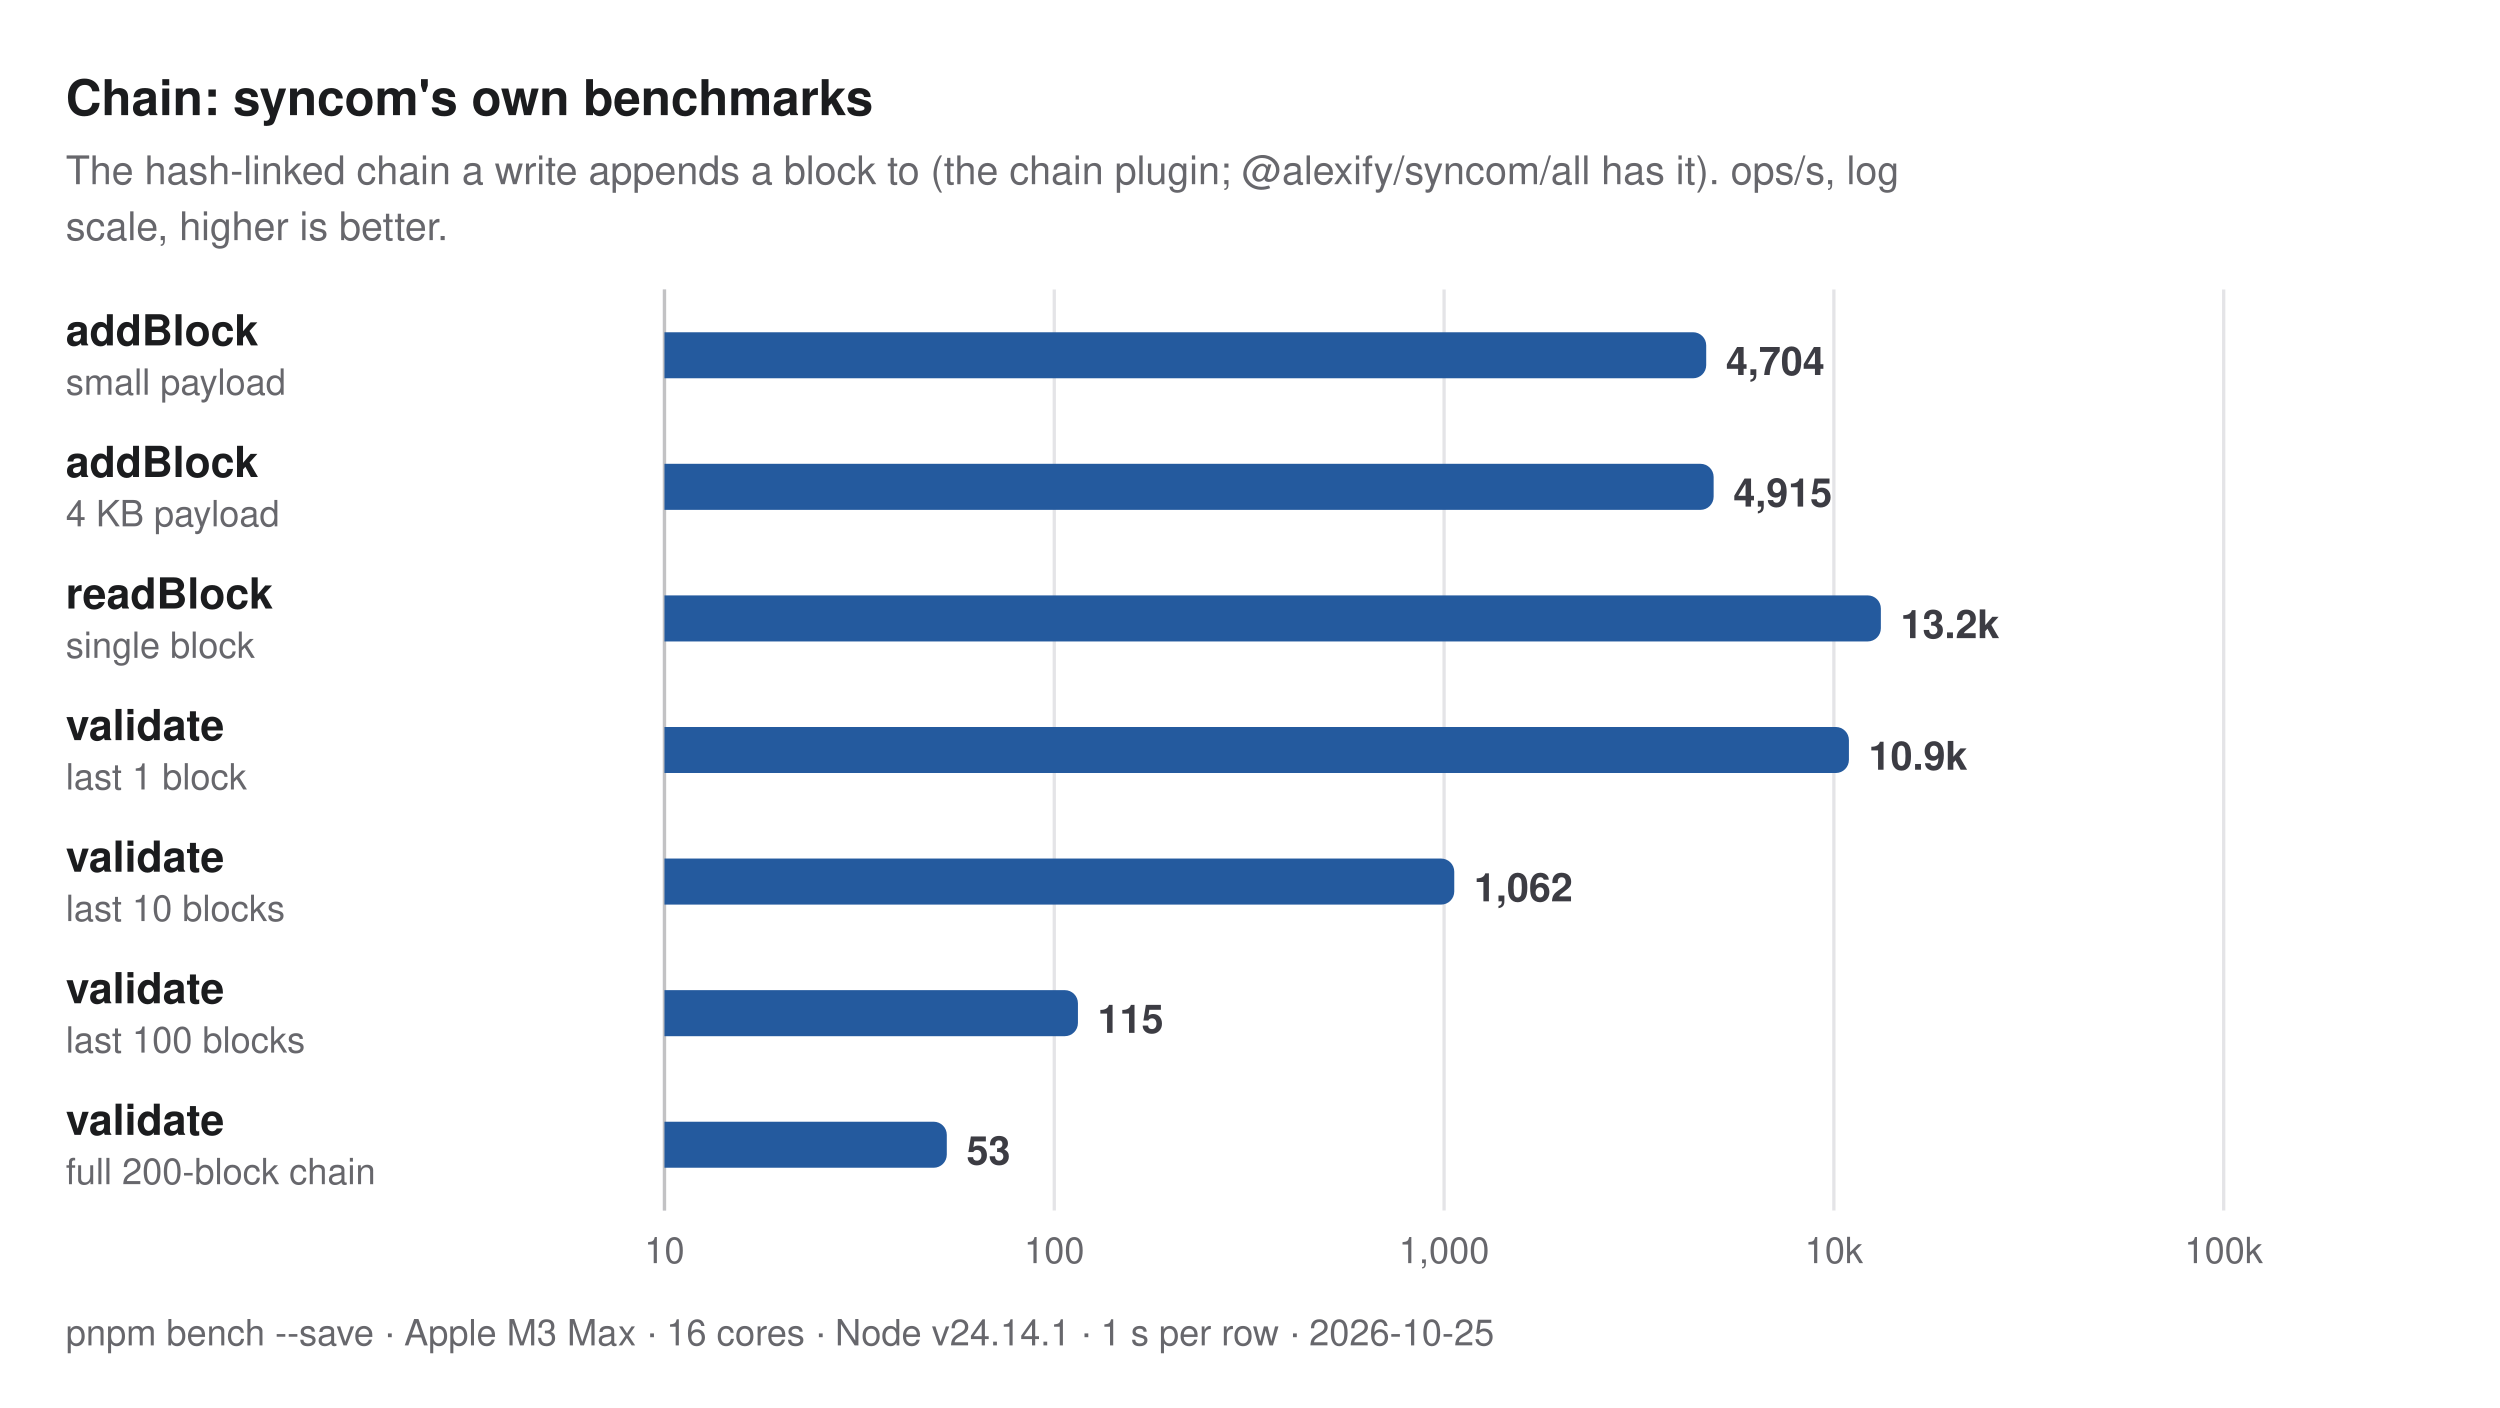
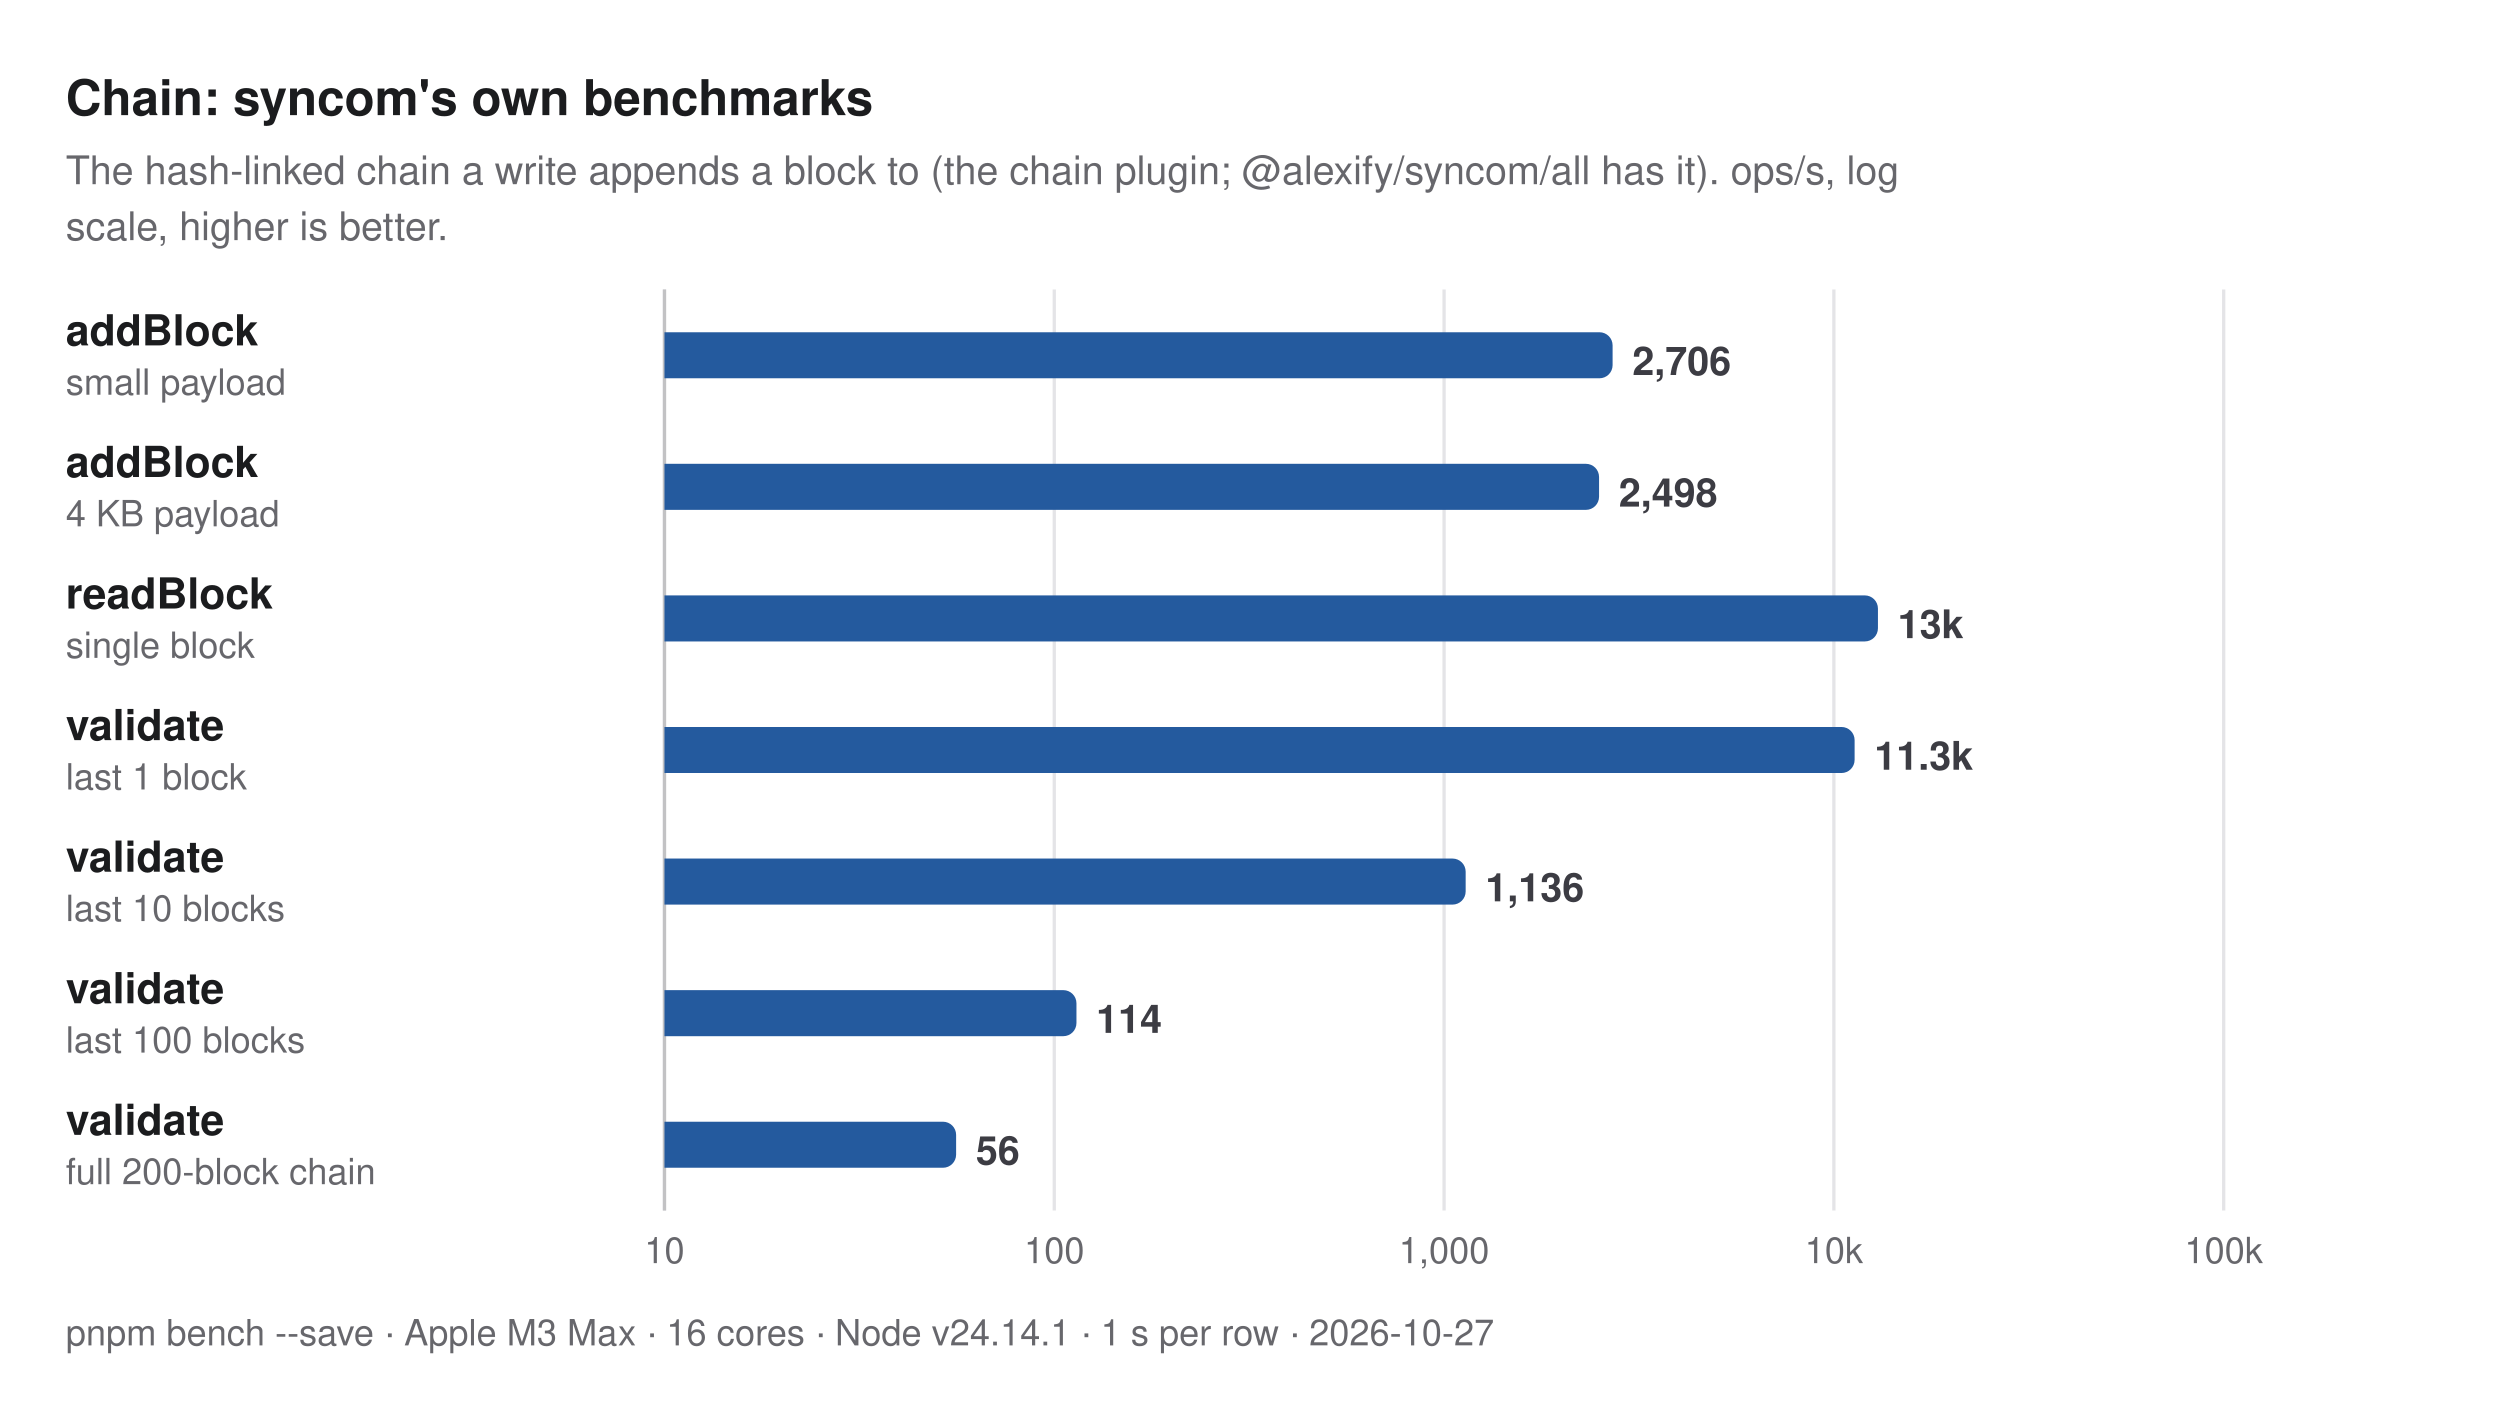
<svg xmlns="http://www.w3.org/2000/svg" width="760" height="428" viewBox="0 0 760 428" role="img" aria-label="Chain: syncom's own benchmarks. The hash-linked chain a write appends a block to (the chain plugin; @alexify/syncom/all has it). ops/s, log scale, higher is better.">
  <style>
  text { font-family: -apple-system, BlinkMacSystemFont, "Segoe UI", Helvetica, Arial, sans-serif; }
  .title { font-size: 15px; font-weight: 700; fill: #1b1c1e; }
  .subtitle, .caption { font-size: 12px; fill: #67676c; }
  .caption { font-size: 11px; }
  .group { font-size: 11px; font-weight: 600; letter-spacing: 0.06em; fill: #67676c; }
  .label { font-size: 13px; font-weight: 600; fill: #1b1c1e; }
  .label.primary, .label.secondary { font-weight: 700; }
  .sublabel { font-size: 11px; fill: #67676c; }
  .value { font-size: 12px; font-weight: 600; fill: #3c3c43; font-variant-numeric: tabular-nums; }
  .value.small { font-size: 10px; }
  .legend { font-size: 11px; fill: #3c3c43; }
  .tick { font-size: 11px; fill: #67676c; font-variant-numeric: tabular-nums; }
  .grid { stroke: #e4e4e7; stroke-width: 1; }
  .axis { stroke: #c2c2c4; stroke-width: 1; }
  .ref { stroke: #67676c; stroke-width: 1; stroke-dasharray: 3 3; }
  .bar { fill: #c4c6cc; }
  .bar.primary { fill: #245a9e; }
  .bar.secondary { fill: #5e9be6; }
  @media (prefers-color-scheme: dark) {
    .title, .label { fill: #dfdfd6; }
    .subtitle, .caption, .group, .sublabel, .tick { fill: #98989f; }
    .value, .legend { fill: #c2c2c4; }
    .grid { stroke: #2e2e32; }
    .axis { stroke: #48484c; }
    .ref { stroke: #98989f; }
    .bar { fill: #46474e; }
    .bar.primary { fill: #8dbcf2; }
    .bar.secondary { fill: #3d7bd0; }
  }
</style>
  <text class="title" x="20" y="35">Chain: syncom's own benchmarks</text>
  <text class="subtitle" x="20" y="56">The hash-linked chain a write appends a block to (the chain plugin; @alexify/syncom/all has it). ops/s, log</text>
  <text class="subtitle" x="20" y="73">scale, higher is better.</text>
  <line class="grid" x1="202" y1="88" x2="202" y2="368" />
  <text class="tick" x="202" y="384" text-anchor="middle">10</text>
  <line class="grid" x1="320.5" y1="88" x2="320.5" y2="368" />
  <text class="tick" x="320.5" y="384" text-anchor="middle">100</text>
  <line class="grid" x1="439" y1="88" x2="439" y2="368" />
  <text class="tick" x="439" y="384" text-anchor="middle">1,000</text>
  <line class="grid" x1="557.5" y1="88" x2="557.5" y2="368" />
  <text class="tick" x="557.5" y="384" text-anchor="middle">10k</text>
  <line class="grid" x1="676" y1="88" x2="676" y2="368" />
  <text class="tick" x="676" y="384" text-anchor="middle">100k</text>
  <line class="axis" x1="202" y1="88" x2="202" y2="368" />
  <g>
    <text class="label primary" x="20" y="105">addBlock</text>
    <text class="sublabel" x="20" y="120">small payload</text>
-     <path class="bar primary" d="M202,101H514.687A4,4 0 0 1 518.687,105V111A4,4 0 0 1 514.687,115H202Z" />
-     <text class="value" x="524.687" y="114">4,704</text>
+     <path class="bar primary" d="M202,101H486.231A4,4 0 0 1 490.231,105V111A4,4 0 0 1 486.231,115H202Z" />
+     <text class="value" x="496.231" y="114">2,706</text>
  </g>
  <g>
    <text class="label primary" x="20" y="145">addBlock</text>
    <text class="sublabel" x="20" y="160">4 KB payload</text>
-     <path class="bar primary" d="M202,141H516.946A4,4 0 0 1 520.946,145V151A4,4 0 0 1 516.946,155H202Z" />
-     <text class="value" x="526.946" y="154">4,915</text>
+     <path class="bar primary" d="M202,141H482.115A4,4 0 0 1 486.115,145V151A4,4 0 0 1 482.115,155H202Z" />
+     <text class="value" x="492.115" y="154">2,498</text>
  </g>
  <g>
    <text class="label primary" x="20" y="185">readBlock</text>
    <text class="sublabel" x="20" y="200">single block</text>
-     <path class="bar primary" d="M202,181H567.784A4,4 0 0 1 571.784,185V191A4,4 0 0 1 567.784,195H202Z" />
-     <text class="value" x="577.784" y="194">13.2k</text>
+     <path class="bar primary" d="M202,181H566.895A4,4 0 0 1 570.895,185V191A4,4 0 0 1 566.895,195H202Z" />
+     <text class="value" x="576.895" y="194">13k</text>
  </g>
  <g>
    <text class="label primary" x="20" y="225">validate</text>
    <text class="sublabel" x="20" y="240">last 1 block</text>
-     <path class="bar primary" d="M202,221H558.072A4,4 0 0 1 562.072,225V231A4,4 0 0 1 558.072,235H202Z" />
-     <text class="value" x="568.072" y="234">10.9k</text>
+     <path class="bar primary" d="M202,221H559.803A4,4 0 0 1 563.803,225V231A4,4 0 0 1 559.803,235H202Z" />
+     <text class="value" x="569.803" y="234">11.3k</text>
  </g>
  <g>
    <text class="label primary" x="20" y="265">validate</text>
    <text class="sublabel" x="20" y="280">last 10 blocks</text>
-     <path class="bar primary" d="M202,261H438.096A4,4 0 0 1 442.096,265V271A4,4 0 0 1 438.096,275H202Z" />
-     <text class="value" x="448.096" y="274">1,062</text>
+     <path class="bar primary" d="M202,261H441.562A4,4 0 0 1 445.562,265V271A4,4 0 0 1 441.562,275H202Z" />
+     <text class="value" x="451.562" y="274">1,136</text>
  </g>
  <g>
    <text class="label primary" x="20" y="305">validate</text>
    <text class="sublabel" x="20" y="320">last 100 blocks</text>
-     <path class="bar primary" d="M202,301H323.693A4,4 0 0 1 327.693,305V311A4,4 0 0 1 323.693,315H202Z" />
-     <text class="value" x="333.693" y="314">115</text>
+     <path class="bar primary" d="M202,301H323.243A4,4 0 0 1 327.243,305V311A4,4 0 0 1 323.243,315H202Z" />
+     <text class="value" x="333.243" y="314">114</text>
  </g>
  <g>
    <text class="label primary" x="20" y="345">validate</text>
    <text class="sublabel" x="20" y="360">full 200-block chain</text>
-     <path class="bar primary" d="M202,341H283.827A4,4 0 0 1 287.827,345V351A4,4 0 0 1 283.827,355H202Z" />
-     <text class="value" x="293.827" y="354">53</text>
+     <path class="bar primary" d="M202,341H286.66A4,4 0 0 1 290.66,345V351A4,4 0 0 1 286.66,355H202Z" />
+     <text class="value" x="296.66" y="354">56</text>
  </g>
-   <text class="caption" x="20" y="409">pnpm bench --save · Apple M3 Max · 16 cores · Node v24.14.1 · 1 s per row · 2026-10-25</text>
+   <text class="caption" x="20" y="409">pnpm bench --save · Apple M3 Max · 16 cores · Node v24.14.1 · 1 s per row · 2026-10-27</text>
</svg>
